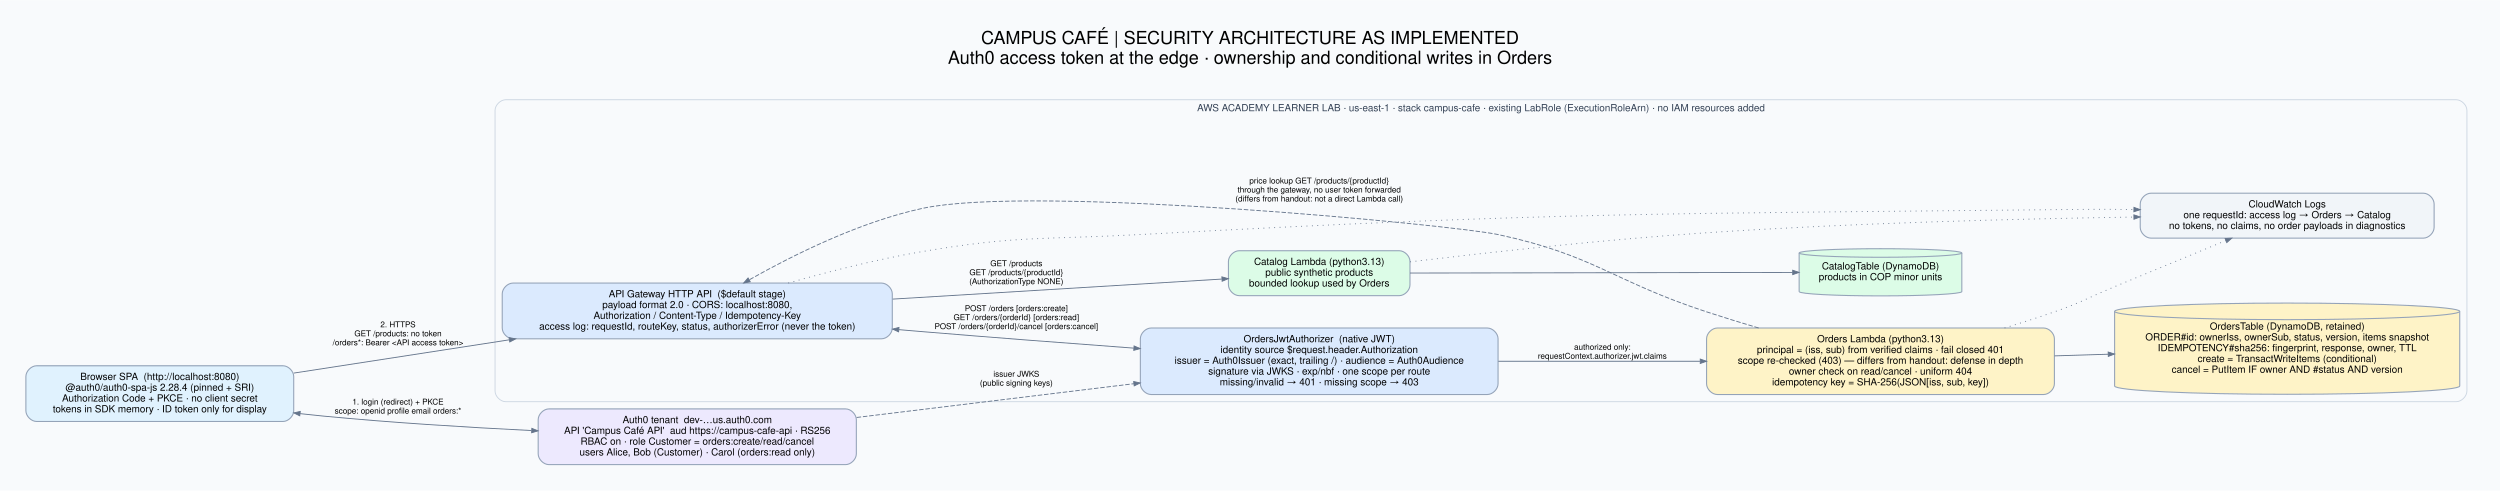
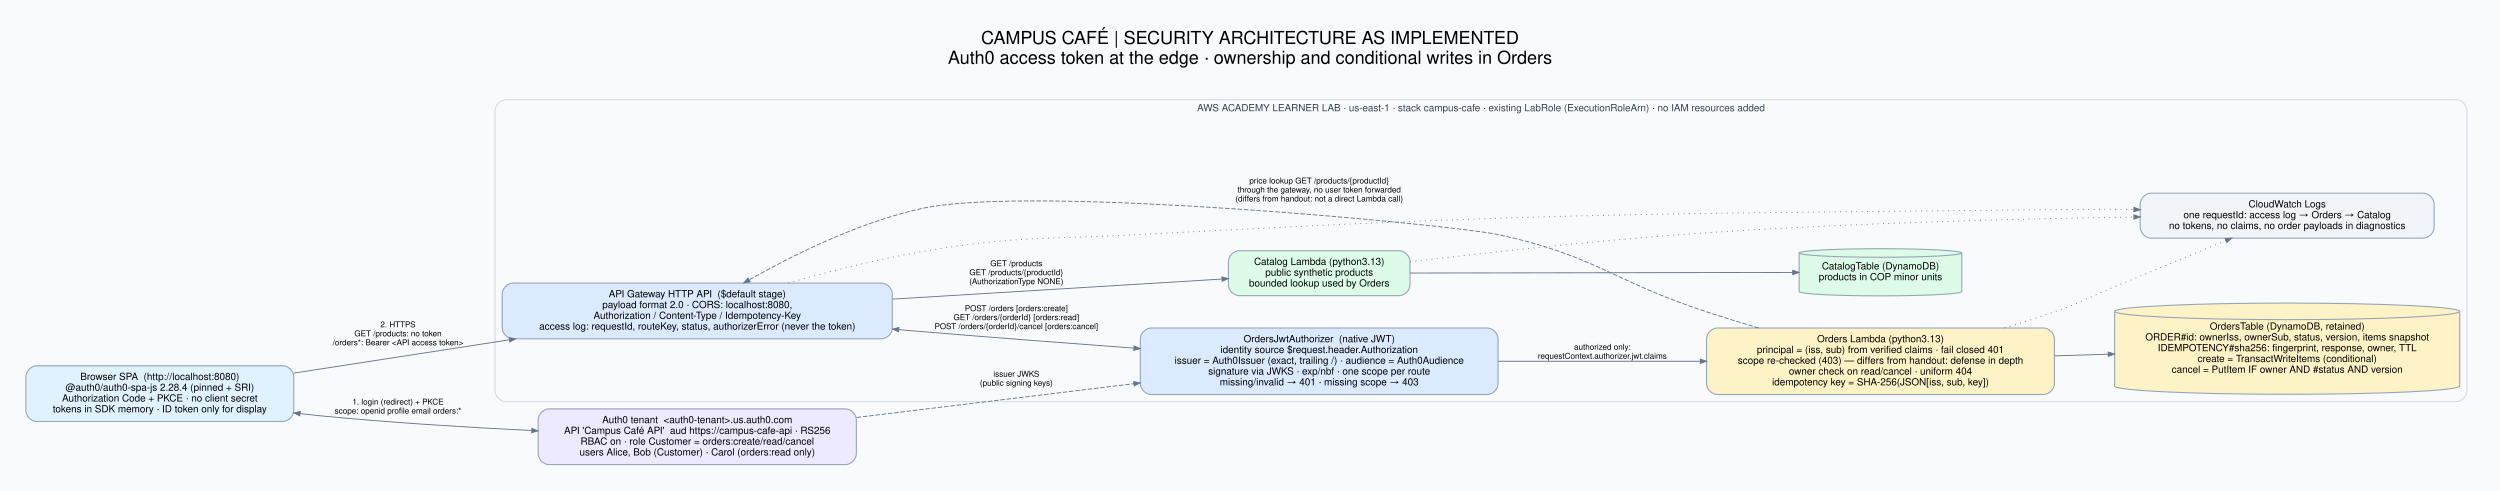
<svg xmlns="http://www.w3.org/2000/svg" width="2782pt" height="546pt" viewBox="0.00 0.00 2781.60 545.60">
  <g id="graph0" class="graph" transform="scale(1 1) rotate(0) translate(28.8 516.8)">
    <polygon fill="#f8fafc" stroke="transparent" points="-28.8,28.8 -28.8,-516.8 2752.8,-516.8 2752.8,28.8 -28.8,28.8" />
    <text text-anchor="middle" x="1362" y="-468" font-family="Helvetica,sans-Serif" font-size="20.00">CAMPUS CAFÉ | SECURITY ARCHITECTURE AS IMPLEMENTED</text>
    <text text-anchor="middle" x="1362" y="-446" font-family="Helvetica,sans-Serif" font-size="20.00">Auth0 access token at the edge · ownership and conditional writes in Orders</text>
    <text text-anchor="middle" x="1362" y="-424" font-family="Helvetica,sans-Serif" font-size="20.00"> </text>
    <g id="clust1" class="cluster">
      <path fill="#f8fafc" stroke="#cbd5e1" d="M534,-70C534,-70 2704,-70 2704,-70 2710,-70 2716,-76 2716,-82 2716,-82 2716,-394 2716,-394 2716,-400 2710,-406 2704,-406 2704,-406 534,-406 534,-406 528,-406 522,-400 522,-394 522,-394 522,-82 522,-82 522,-76 528,-70 534,-70" />
      <text text-anchor="middle" x="1619" y="-393.2" font-family="Helvetica,sans-Serif" font-size="11.00" fill="#334155">AWS ACADEMY LEARNER LAB · us-east-1 · stack campus-cafe · existing LabRole (ExecutionRoleArn) · no IAM resources added</text>
    </g>
    <g id="node1" class="node">
      <path fill="#e0f2fe" stroke="#94a3b8" stroke-width="1.2" d="M286,-110C286,-110 12,-110 12,-110 6,-110 0,-104 0,-98 0,-98 0,-60 0,-60 0,-54 6,-48 12,-48 12,-48 286,-48 286,-48 292,-48 298,-54 298,-60 298,-60 298,-98 298,-98 298,-104 292,-110 286,-110" />
      <text text-anchor="middle" x="149" y="-94.2" font-family="Helvetica,sans-Serif" font-size="11.00">Browser SPA  (http://localhost:8080)</text>
      <text text-anchor="middle" x="149" y="-82.2" font-family="Helvetica,sans-Serif" font-size="11.00">@auth0/auth0-spa-js 2.28.4 (pinned + SRI)</text>
      <text text-anchor="middle" x="149" y="-70.2" font-family="Helvetica,sans-Serif" font-size="11.00">Authorization Code + PKCE · no client secret</text>
      <text text-anchor="middle" x="149" y="-58.2" font-family="Helvetica,sans-Serif" font-size="11.00">tokens in SDK memory · ID token only for display</text>
    </g>
    <g id="node2" class="node">
      <path fill="#ede9fe" stroke="#94a3b8" stroke-width="1.2" d="M912,-62C912,-62 582,-62 582,-62 576,-62 570,-56 570,-50 570,-50 570,-12 570,-12 570,-6 576,0 582,0 582,0 912,0 912,0 918,0 924,-6 924,-12 924,-12 924,-50 924,-50 924,-56 918,-62 912,-62" />
-       <text text-anchor="middle" x="747" y="-46.2" font-family="Helvetica,sans-Serif" font-size="11.00">Auth0 tenant  dev-…us.auth0.com</text>
+       <text text-anchor="middle" x="747" y="-46.2" font-family="Helvetica,sans-Serif" font-size="11.00">Auth0 tenant  &lt;auth0-tenant&gt;.us.auth0.com</text>
      <text text-anchor="middle" x="747" y="-34.2" font-family="Helvetica,sans-Serif" font-size="11.00">API 'Campus Café API'  aud https://campus-cafe-api · RS256</text>
      <text text-anchor="middle" x="747" y="-22.2" font-family="Helvetica,sans-Serif" font-size="11.00">RBAC on · role Customer = orders:create/read/cancel</text>
      <text text-anchor="middle" x="747" y="-10.2" font-family="Helvetica,sans-Serif" font-size="11.00">users Alice, Bob (Customer) · Carol (orders:read only)</text>
    </g>
    <g id="edge1" class="edge">
      <path fill="none" stroke="#64748b" d="M305.09,-56.73C313.85,-55.74 322.53,-54.82 331,-54 406.6,-46.7 490.19,-41.51 562.42,-37.94" />
      <polygon fill="#64748b" stroke="#64748b" points="304.72,-54.31 298.05,-57.55 305.29,-59.18 304.72,-54.31" />
      <polygon fill="#64748b" stroke="#64748b" points="562.95,-40.36 569.83,-37.57 562.71,-35.47 562.95,-40.36" />
      <text text-anchor="middle" x="414" y="-66.8" font-family="Helvetica,sans-Serif" font-size="9.00">1. login (redirect) + PKCE</text>
      <text text-anchor="middle" x="414" y="-56.8" font-family="Helvetica,sans-Serif" font-size="9.00">scope: openid profile email orders:*</text>
    </g>
    <g id="node3" class="node">
      <path fill="#dbeafe" stroke="#94a3b8" stroke-width="1.2" d="M952,-202C952,-202 542,-202 542,-202 536,-202 530,-196 530,-190 530,-190 530,-152 530,-152 530,-146 536,-140 542,-140 542,-140 952,-140 952,-140 958,-140 964,-146 964,-152 964,-152 964,-190 964,-190 964,-196 958,-202 952,-202" />
      <text text-anchor="middle" x="747" y="-186.2" font-family="Helvetica,sans-Serif" font-size="11.00">API Gateway HTTP API  ($default stage)</text>
      <text text-anchor="middle" x="747" y="-174.2" font-family="Helvetica,sans-Serif" font-size="11.00">payload format 2.0 · CORS: localhost:8080,</text>
      <text text-anchor="middle" x="747" y="-162.2" font-family="Helvetica,sans-Serif" font-size="11.00">Authorization / Content-Type / Idempotency-Key</text>
      <text text-anchor="middle" x="747" y="-150.2" font-family="Helvetica,sans-Serif" font-size="11.00">access log: requestId, routeKey, status, authorizerError (never the token)</text>
    </g>
    <g id="edge2" class="edge">
      <path fill="none" stroke="#64748b" d="M298.09,-101.86C370.46,-113.03 458.78,-126.66 537.8,-138.86" />
      <polygon fill="#64748b" stroke="#64748b" points="537.64,-141.32 544.93,-139.96 538.39,-136.47 537.64,-141.32" />
      <text text-anchor="middle" x="414" y="-152.8" font-family="Helvetica,sans-Serif" font-size="9.00">2. HTTPS</text>
      <text text-anchor="middle" x="414" y="-142.8" font-family="Helvetica,sans-Serif" font-size="9.00">GET /products: no token</text>
      <text text-anchor="middle" x="414" y="-132.8" font-family="Helvetica,sans-Serif" font-size="9.00">/orders*: Bearer &lt;API access token&gt;</text>
    </g>
    <g id="node4" class="node">
      <path fill="#dbeafe" stroke="#94a3b8" stroke-width="1.2" d="M1626,-152C1626,-152 1252,-152 1252,-152 1246,-152 1240,-146 1240,-140 1240,-140 1240,-90 1240,-90 1240,-84 1246,-78 1252,-78 1252,-78 1626,-78 1626,-78 1632,-78 1638,-84 1638,-90 1638,-90 1638,-140 1638,-140 1638,-146 1632,-152 1626,-152" />
      <text text-anchor="middle" x="1439" y="-136.2" font-family="Helvetica,sans-Serif" font-size="11.00">OrdersJwtAuthorizer  (native JWT)</text>
      <text text-anchor="middle" x="1439" y="-124.2" font-family="Helvetica,sans-Serif" font-size="11.00">identity source $request.header.Authorization</text>
      <text text-anchor="middle" x="1439" y="-112.2" font-family="Helvetica,sans-Serif" font-size="11.00">issuer = Auth0Issuer (exact, trailing /) · audience = Auth0Audience</text>
      <text text-anchor="middle" x="1439" y="-100.2" font-family="Helvetica,sans-Serif" font-size="11.00">signature via JWKS · exp/nbf · one scope per route</text>
      <text text-anchor="middle" x="1439" y="-88.2" font-family="Helvetica,sans-Serif" font-size="11.00">missing/invalid → 401 · missing scope → 403</text>
    </g>
    <g id="edge3" class="edge">
      <path fill="none" stroke="#64748b" stroke-dasharray="5,2" d="M924.35,-52.47C1018.42,-63.92 1134.67,-78.07 1232.78,-90.02" />
      <polygon fill="#64748b" stroke="#64748b" points="1232.57,-92.46 1239.81,-90.87 1233.16,-87.59 1232.57,-92.46" />
      <text text-anchor="middle" x="1102" y="-97.8" font-family="Helvetica,sans-Serif" font-size="9.00">issuer JWKS</text>
      <text text-anchor="middle" x="1102" y="-87.8" font-family="Helvetica,sans-Serif" font-size="9.00">(public signing keys)</text>
    </g>
    <g id="edge4" class="edge">
      <path fill="none" stroke="#64748b" d="M971.25,-150.19C979.94,-149.44 988.55,-148.71 997,-148 1073.9,-141.57 1158.39,-135.1 1232.66,-129.62" />
      <polygon fill="#64748b" stroke="#64748b" points="971.02,-147.75 964.26,-150.79 971.44,-152.63 971.02,-147.75" />
      <polygon fill="#64748b" stroke="#64748b" points="1233.02,-132.05 1239.82,-129.09 1232.66,-127.16 1233.02,-132.05" />
      <text text-anchor="middle" x="1102" y="-170.8" font-family="Helvetica,sans-Serif" font-size="9.00">POST /orders [orders:create]</text>
      <text text-anchor="middle" x="1102" y="-160.8" font-family="Helvetica,sans-Serif" font-size="9.00">GET /orders/{orderId} [orders:read]</text>
      <text text-anchor="middle" x="1102" y="-150.8" font-family="Helvetica,sans-Serif" font-size="9.00">POST /orders/{orderId}/cancel [orders:cancel]</text>
    </g>
    <g id="node7" class="node">
      <path fill="#dcfce7" stroke="#94a3b8" stroke-width="1.2" d="M1528,-238C1528,-238 1350,-238 1350,-238 1344,-238 1338,-232 1338,-226 1338,-226 1338,-200 1338,-200 1338,-194 1344,-188 1350,-188 1350,-188 1528,-188 1528,-188 1534,-188 1540,-194 1540,-200 1540,-200 1540,-226 1540,-226 1540,-232 1534,-238 1528,-238" />
      <text text-anchor="middle" x="1439" y="-222.2" font-family="Helvetica,sans-Serif" font-size="11.00">Catalog Lambda (python3.13)</text>
      <text text-anchor="middle" x="1439" y="-210.2" font-family="Helvetica,sans-Serif" font-size="11.00">public synthetic products</text>
      <text text-anchor="middle" x="1439" y="-198.2" font-family="Helvetica,sans-Serif" font-size="11.00">bounded lookup used by Orders</text>
    </g>
    <g id="edge6" class="edge">
      <path fill="none" stroke="#64748b" d="M964.43,-184.17C1086.27,-191.59 1233.08,-200.53 1330.61,-206.46" />
      <polygon fill="#64748b" stroke="#64748b" points="1330.71,-208.92 1337.84,-206.9 1331,-204.03 1330.71,-208.92" />
      <text text-anchor="middle" x="1102" y="-220.8" font-family="Helvetica,sans-Serif" font-size="9.00">GET /products</text>
      <text text-anchor="middle" x="1102" y="-210.8" font-family="Helvetica,sans-Serif" font-size="9.00">GET /products/{productId}</text>
      <text text-anchor="middle" x="1102" y="-200.8" font-family="Helvetica,sans-Serif" font-size="9.00">(AuthorizationType NONE)</text>
    </g>
    <g id="node9" class="node">
      <path fill="#f1f5f9" stroke="#94a3b8" stroke-width="1.2" d="M2667.5,-302C2667.5,-302 2364.5,-302 2364.5,-302 2358.5,-302 2352.5,-296 2352.5,-290 2352.5,-290 2352.5,-264 2352.5,-264 2352.5,-258 2358.5,-252 2364.5,-252 2364.5,-252 2667.5,-252 2667.5,-252 2673.5,-252 2679.5,-258 2679.5,-264 2679.5,-264 2679.5,-290 2679.5,-290 2679.5,-296 2673.5,-302 2667.5,-302" />
      <text text-anchor="middle" x="2516" y="-286.2" font-family="Helvetica,sans-Serif" font-size="11.00">CloudWatch Logs</text>
      <text text-anchor="middle" x="2516" y="-274.2" font-family="Helvetica,sans-Serif" font-size="11.00">one requestId: access log → Orders → Catalog</text>
      <text text-anchor="middle" x="2516" y="-262.2" font-family="Helvetica,sans-Serif" font-size="11.00">no tokens, no claims, no order payloads in diagnostics</text>
    </g>
    <g id="edge12" class="edge">
      <path fill="none" stroke="#64748b" stroke-dasharray="1,5" d="M848.25,-202.01C893.31,-214.79 947.4,-228.56 997,-237 1103.79,-255.17 1131.83,-250.14 1240,-256 1706.15,-281.24 1823.19,-279 2290,-284 2307.85,-284.19 2326.5,-284.09 2345.09,-283.8" />
      <polygon fill="#64748b" stroke="#64748b" points="2345.53,-286.24 2352.49,-283.67 2345.45,-281.34 2345.53,-286.24" />
    </g>
    <g id="node5" class="node">
      <path fill="#fef3c7" stroke="#94a3b8" stroke-width="1.2" d="M2245,-152C2245,-152 1882,-152 1882,-152 1876,-152 1870,-146 1870,-140 1870,-140 1870,-90 1870,-90 1870,-84 1876,-78 1882,-78 1882,-78 2245,-78 2245,-78 2251,-78 2257,-84 2257,-90 2257,-90 2257,-140 2257,-140 2257,-146 2251,-152 2245,-152" />
      <text text-anchor="middle" x="2063.5" y="-136.2" font-family="Helvetica,sans-Serif" font-size="11.00">Orders Lambda (python3.13)</text>
      <text text-anchor="middle" x="2063.5" y="-124.2" font-family="Helvetica,sans-Serif" font-size="11.00">principal = (iss, sub) from verified claims · fail closed 401</text>
      <text text-anchor="middle" x="2063.5" y="-112.2" font-family="Helvetica,sans-Serif" font-size="11.00">scope re-checked (403) — differs from handout: defense in depth</text>
      <text text-anchor="middle" x="2063.5" y="-100.2" font-family="Helvetica,sans-Serif" font-size="11.00">owner check on read/cancel · uniform 404</text>
      <text text-anchor="middle" x="2063.5" y="-88.2" font-family="Helvetica,sans-Serif" font-size="11.00">idempotency key = SHA-256(JSON[iss, sub, key])</text>
    </g>
    <g id="edge5" class="edge">
      <path fill="none" stroke="#64748b" d="M1638.25,-115C1709.9,-115 1790.81,-115 1862.61,-115" />
      <polygon fill="#64748b" stroke="#64748b" points="1862.97,-117.45 1869.97,-115 1862.97,-112.55 1862.97,-117.45" />
      <text text-anchor="middle" x="1754" y="-127.8" font-family="Helvetica,sans-Serif" font-size="9.00">authorized only:</text>
      <text text-anchor="middle" x="1754" y="-117.8" font-family="Helvetica,sans-Serif" font-size="9.00">requestContext.authorizer.jwt.claims</text>
    </g>
    <g id="edge9" class="edge">
      <path fill="none" stroke="#64748b" stroke-dasharray="5,2" d="M1927.99,-152C1908.46,-157.79 1888.66,-163.89 1870,-170 1765.5,-204.24 1745.53,-232.96 1638,-256 1589.07,-266.48 1120.56,-311.94 997,-285 927.28,-269.8 853.73,-233.24 804.8,-205.59" />
      <polygon fill="#64748b" stroke="#64748b" points="805.95,-203.43 798.66,-202.09 803.53,-207.69 805.95,-203.43" />
      <text text-anchor="middle" x="1439" y="-312.8" font-family="Helvetica,sans-Serif" font-size="9.00">price lookup GET /products/{productId}</text>
      <text text-anchor="middle" x="1439" y="-302.8" font-family="Helvetica,sans-Serif" font-size="9.00">through the gateway, no user token forwarded</text>
      <text text-anchor="middle" x="1439" y="-292.8" font-family="Helvetica,sans-Serif" font-size="9.00">(differs from handout: not a direct Lambda call)</text>
    </g>
    <g id="node6" class="node">
      <path fill="#fef3c7" stroke="#94a3b8" stroke-width="1.2" d="M2708,-170.52C2708,-175.61 2621.94,-179.75 2516,-179.75 2410.06,-179.75 2324,-175.61 2324,-170.52 2324,-170.52 2324,-87.48 2324,-87.48 2324,-82.39 2410.06,-78.25 2516,-78.25 2621.94,-78.25 2708,-82.39 2708,-87.48 2708,-87.48 2708,-170.52 2708,-170.52" />
      <path fill="none" stroke="#94a3b8" stroke-width="1.2" d="M2708,-170.52C2708,-165.43 2621.94,-161.3 2516,-161.3 2410.06,-161.3 2324,-165.43 2324,-170.52" />
      <text text-anchor="middle" x="2516" y="-150.2" font-family="Helvetica,sans-Serif" font-size="11.00">OrdersTable (DynamoDB, retained)</text>
      <text text-anchor="middle" x="2516" y="-138.2" font-family="Helvetica,sans-Serif" font-size="11.00">ORDER#id: ownerIss, ownerSub, status, version, items snapshot</text>
      <text text-anchor="middle" x="2516" y="-126.2" font-family="Helvetica,sans-Serif" font-size="11.00">IDEMPOTENCY#sha256: fingerprint, response, owner, TTL</text>
      <text text-anchor="middle" x="2516" y="-114.2" font-family="Helvetica,sans-Serif" font-size="11.00">create = TransactWriteItems (conditional)</text>
      <text text-anchor="middle" x="2516" y="-102.2" font-family="Helvetica,sans-Serif" font-size="11.00">cancel = PutItem IF owner AND #status AND version</text>
    </g>
    <g id="edge7" class="edge">
      <path fill="none" stroke="#64748b" d="M2257.19,-120.99C2276.96,-121.6 2297.08,-122.23 2316.91,-122.84" />
      <polygon fill="#64748b" stroke="#64748b" points="2316.84,-125.29 2323.91,-123.06 2316.99,-120.4 2316.84,-125.29" />
    </g>
    <g id="edge10" class="edge">
      <path fill="none" stroke="#64748b" stroke-dasharray="1,5" d="M2201.57,-152.02C2220.31,-157.7 2239.21,-163.76 2257,-170 2287.46,-180.67 2294.2,-185.61 2324,-198 2365.02,-215.05 2411.03,-234.09 2447.61,-249.2" />
      <polygon fill="#64748b" stroke="#64748b" points="2446.93,-251.57 2454.33,-251.97 2448.8,-247.04 2446.93,-251.57" />
    </g>
    <g id="node8" class="node">
      <path fill="#dcfce7" stroke="#94a3b8" stroke-width="1.2" d="M2154,-235.48C2154,-238.11 2113.44,-240.25 2063.5,-240.25 2013.56,-240.25 1973,-238.11 1973,-235.48 1973,-235.48 1973,-192.52 1973,-192.52 1973,-189.89 2013.56,-187.75 2063.5,-187.75 2113.44,-187.75 2154,-189.89 2154,-192.52 2154,-192.52 2154,-235.48 2154,-235.48" />
      <path fill="none" stroke="#94a3b8" stroke-width="1.2" d="M2154,-235.48C2154,-232.84 2113.44,-230.7 2063.5,-230.7 2013.56,-230.7 1973,-232.84 1973,-235.48" />
      <text text-anchor="middle" x="2063.5" y="-217.2" font-family="Helvetica,sans-Serif" font-size="11.00">CatalogTable (DynamoDB)</text>
      <text text-anchor="middle" x="2063.5" y="-205.2" font-family="Helvetica,sans-Serif" font-size="11.00">products in COP minor units</text>
    </g>
    <g id="edge8" class="edge">
      <path fill="none" stroke="#64748b" d="M1540.02,-213.16C1657.16,-213.35 1849.91,-213.66 1965.67,-213.84" />
      <polygon fill="#64748b" stroke="#64748b" points="1965.83,-216.29 1972.83,-213.86 1965.84,-211.39 1965.83,-216.29" />
    </g>
    <g id="edge11" class="edge">
      <path fill="none" stroke="#64748b" stroke-dasharray="1,5" d="M1540.17,-225.63C1627.2,-236.08 1756.72,-250.42 1870,-258 2030.99,-268.78 2214.99,-273.44 2345.15,-275.46" />
      <polygon fill="#64748b" stroke="#64748b" points="2345.44,-277.92 2352.48,-275.57 2345.52,-273.02 2345.44,-277.92" />
    </g>
  </g>
</svg>
